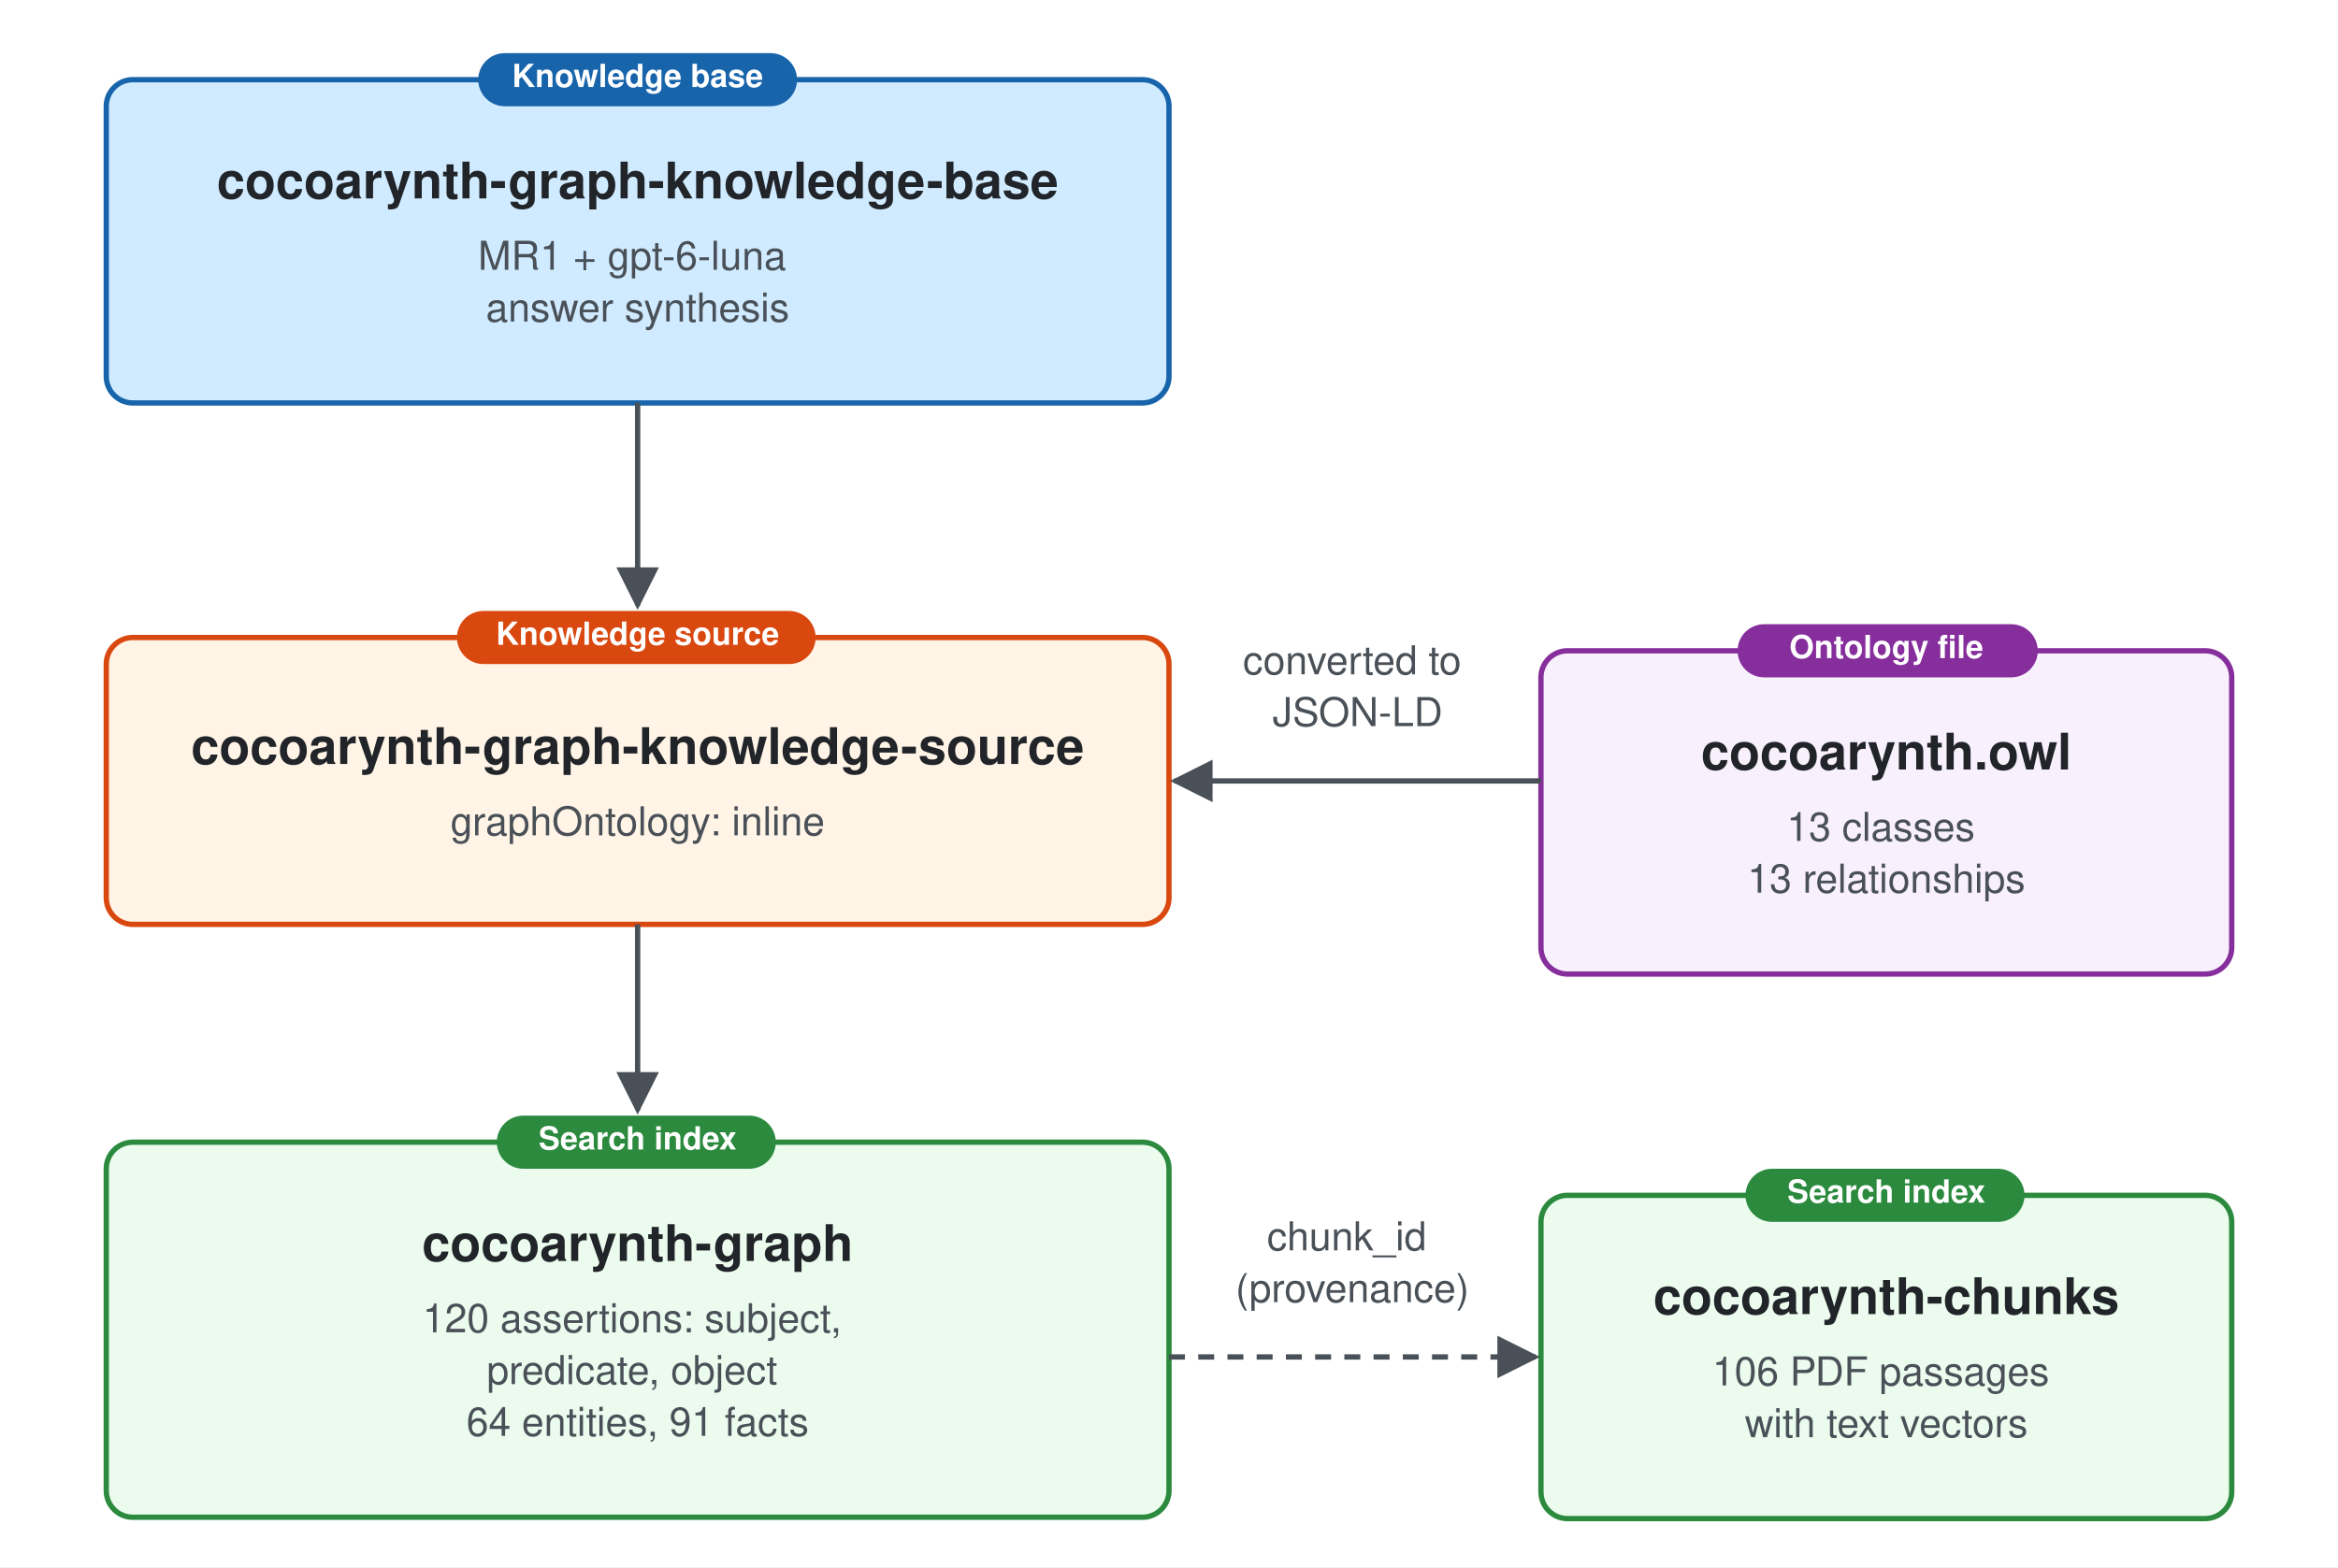
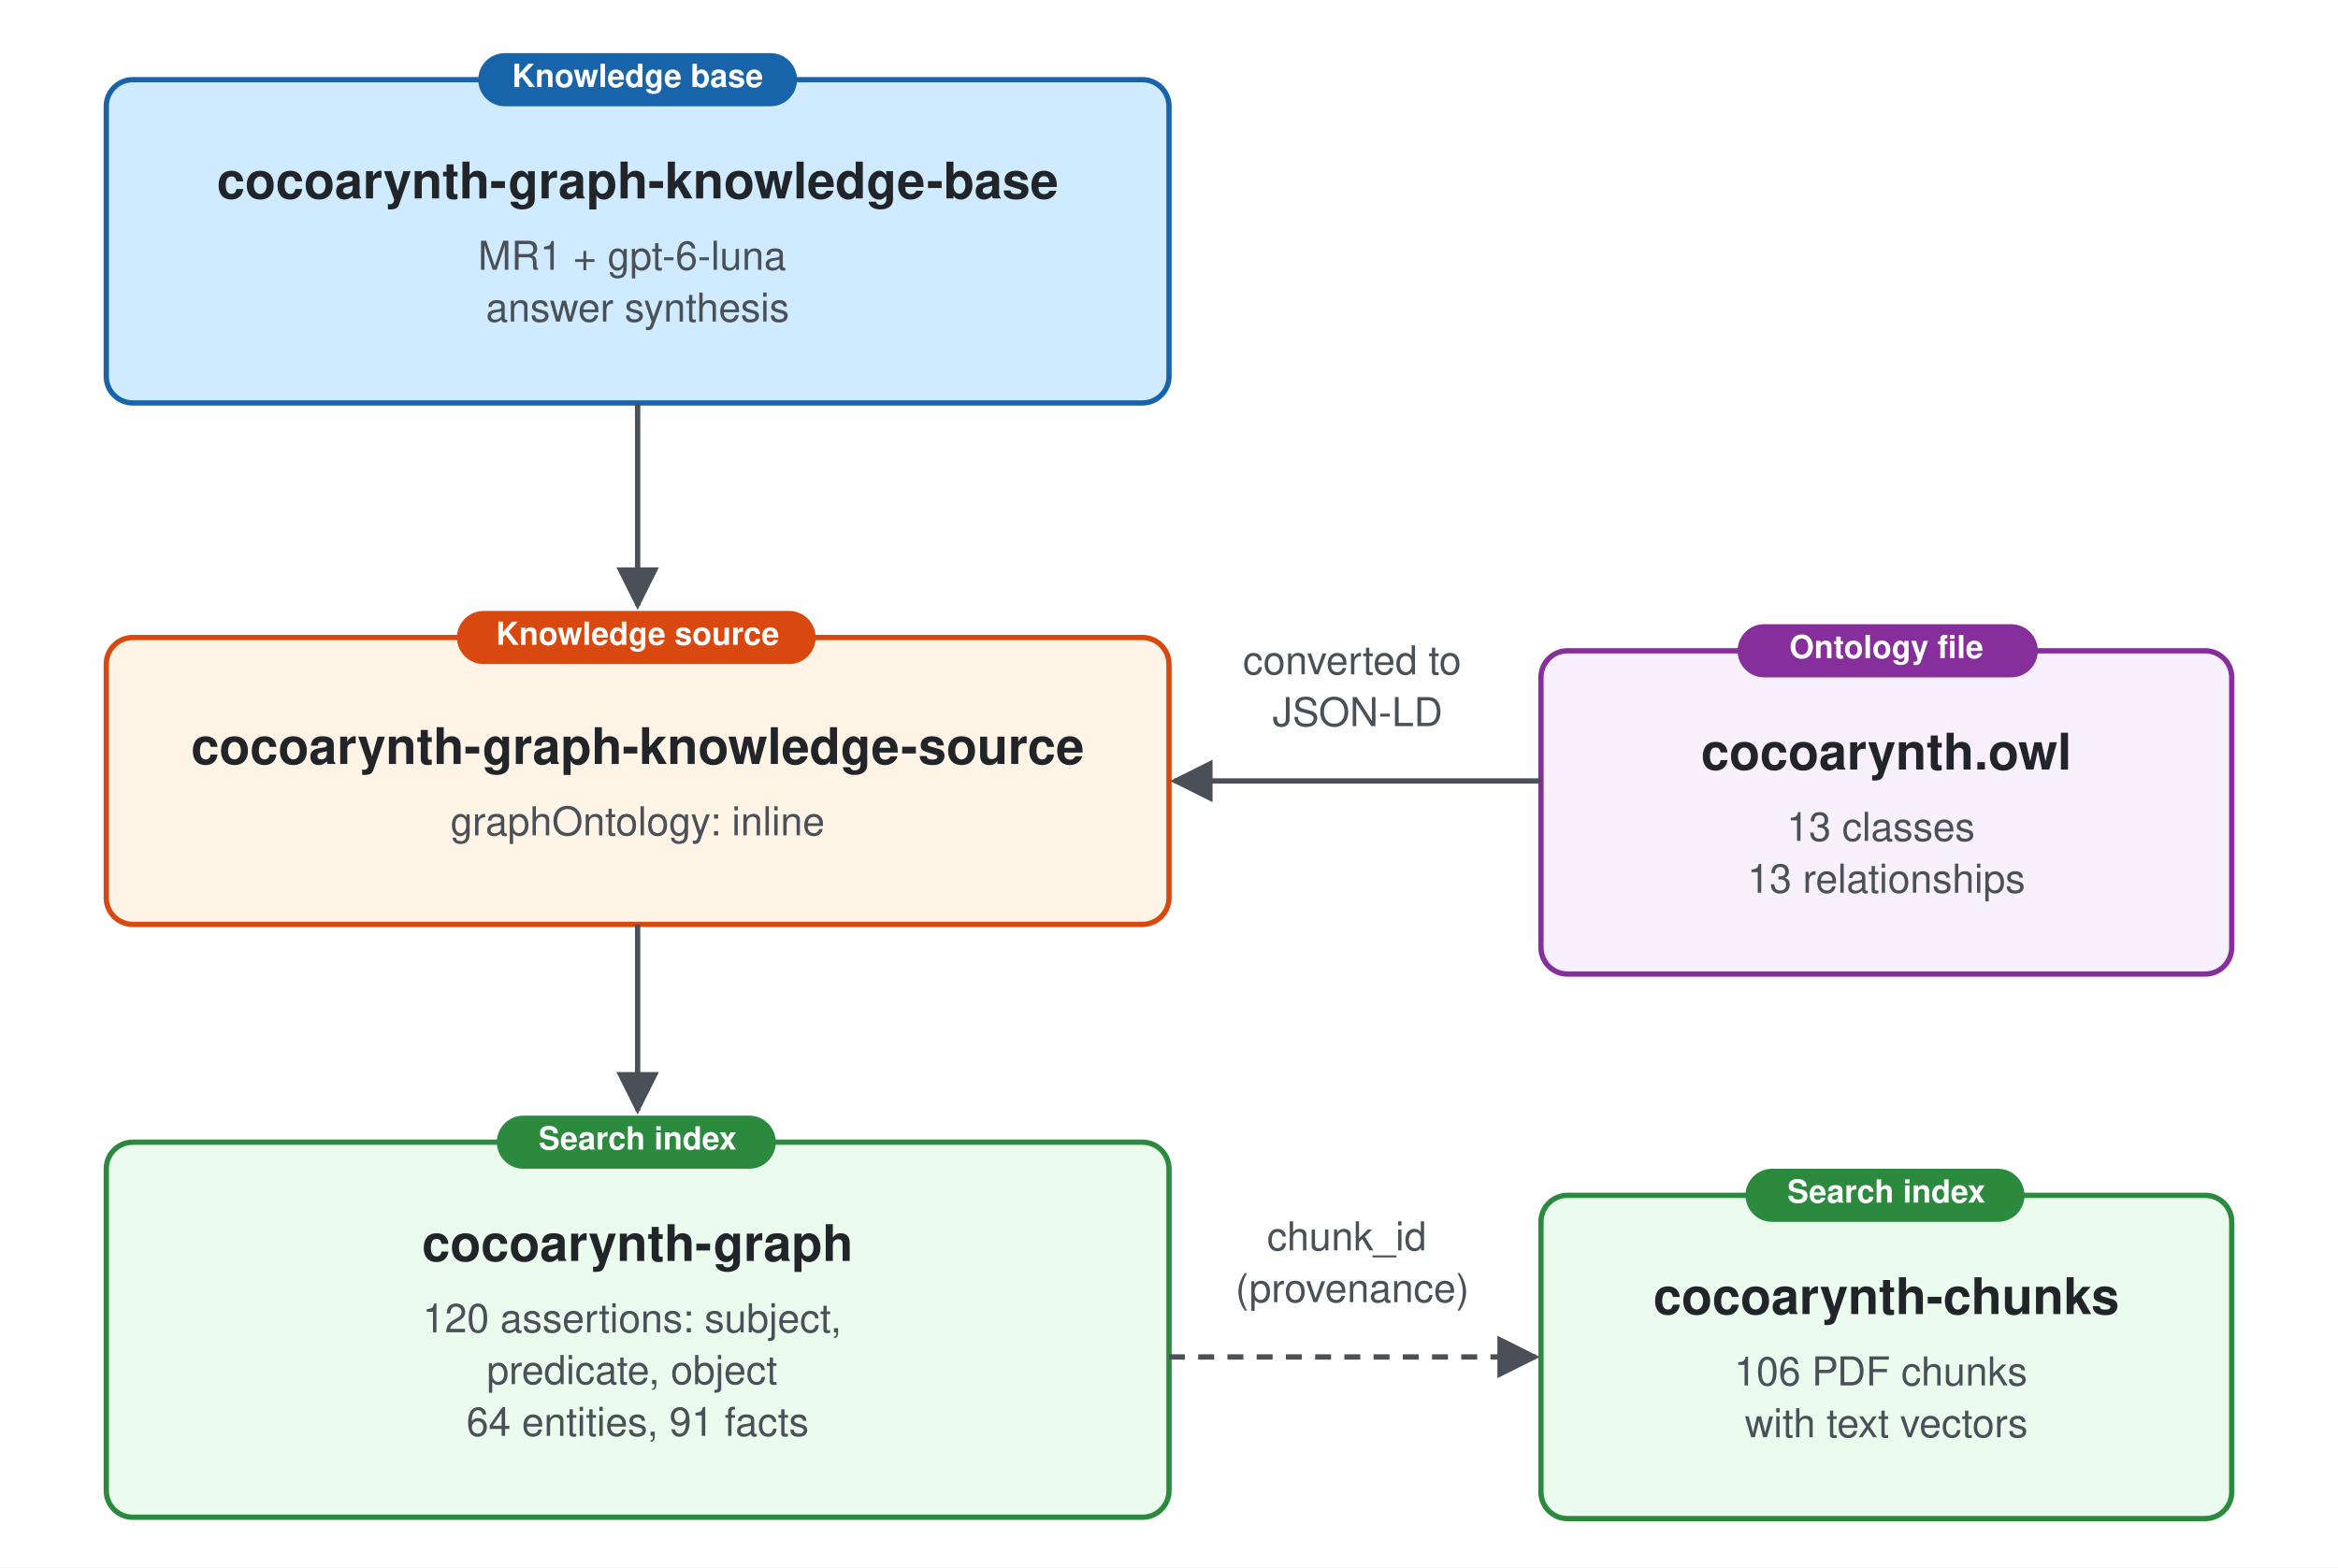
<svg xmlns="http://www.w3.org/2000/svg" viewBox="0 0 880 590" width="880" height="590" font-family="Segoe UI, Helvetica, Arial, sans-serif" role="img">
  <defs>
    <marker id="arrow" viewBox="0 0 10 10" refX="9" refY="5" markerWidth="8" markerHeight="8" orient="auto-start-reverse">
      <path d="M 0 0 L 10 5 L 0 10 z" fill="#495057" />
    </marker>
  </defs>
  <rect width="880" height="590" fill="#ffffff" />
  <rect x="40" y="30" width="400" height="121.7" rx="10" fill="#d0ebff" stroke="#1864ab" stroke-width="2" />
  <text x="240.0" y="66.0" font-size="19" font-weight="600" fill="#212529" text-anchor="middle" dominant-baseline="hanging">
    <tspan x="240.0" dy="0">cocoarynth-graph-knowledge-base</tspan>
  </text>
  <text x="240.0" y="94.7" font-size="15" font-weight="normal" fill="#495057" text-anchor="middle" dominant-baseline="hanging">
    <tspan x="240.0" dy="0">MR1 + gpt-6-luna</tspan>
    <tspan x="240.0" dy="19.5">answer synthesis</tspan>
  </text>
  <rect x="180" y="20.0" width="120" height="20" rx="10.0" fill="#1864ab" />
  <text x="240" y="30" font-size="12" font-weight="600" fill="#ffffff" text-anchor="middle" dominant-baseline="central">Knowledge base</text>
  <rect x="40" y="240" width="400" height="108" rx="10" fill="#fff4e6" stroke="#d9480f" stroke-width="2" />
  <text x="240.0" y="278.9" font-size="19" font-weight="600" fill="#212529" text-anchor="middle" dominant-baseline="hanging">
    <tspan x="240.0" dy="0">cocoarynth-graph-knowledge-source</tspan>
  </text>
  <text x="240.0" y="307.6" font-size="15" font-weight="normal" fill="#495057" text-anchor="middle" dominant-baseline="hanging">
    <tspan x="240.0" dy="0">graphOntology: inline</tspan>
  </text>
  <rect x="172" y="230.0" width="135" height="20" rx="10.0" fill="#d9480f" />
  <text x="240" y="240" font-size="12" font-weight="600" fill="#ffffff" text-anchor="middle" dominant-baseline="central">Knowledge source</text>
  <rect x="580" y="245" width="260" height="121.7" rx="10" fill="#f8f0fc" stroke="#862e9c" stroke-width="2" />
  <text x="710.0" y="281.0" font-size="19" font-weight="600" fill="#212529" text-anchor="middle" dominant-baseline="hanging">
    <tspan x="710.0" dy="0">cocoarynth.owl</tspan>
  </text>
  <text x="710.0" y="309.7" font-size="15" font-weight="normal" fill="#495057" text-anchor="middle" dominant-baseline="hanging">
    <tspan x="710.0" dy="0">13 classes</tspan>
    <tspan x="710.0" dy="19.5">13 relationships</tspan>
  </text>
  <rect x="654" y="235.0" width="113" height="20" rx="10.0" fill="#862e9c" />
  <text x="710" y="245" font-size="12" font-weight="600" fill="#ffffff" text-anchor="middle" dominant-baseline="central">Ontology file</text>
  <rect x="40" y="430" width="400" height="141.2" rx="10" fill="#ebfbee" stroke="#2b8a3e" stroke-width="2" />
  <text x="240.0" y="466.0" font-size="19" font-weight="600" fill="#212529" text-anchor="middle" dominant-baseline="hanging">
    <tspan x="240.0" dy="0">cocoarynth-graph</tspan>
  </text>
  <text x="240.0" y="494.7" font-size="15" font-weight="normal" fill="#495057" text-anchor="middle" dominant-baseline="hanging">
    <tspan x="240.0" dy="0">120 assertions: subject,</tspan>
    <tspan x="240.0" dy="19.5">predicate, object</tspan>
    <tspan x="240.0" dy="19.5">64 entities, 91 facts</tspan>
  </text>
  <rect x="187" y="420.0" width="105" height="20" rx="10.0" fill="#2b8a3e" />
  <text x="240" y="430" font-size="12" font-weight="600" fill="#ffffff" text-anchor="middle" dominant-baseline="central">Search index</text>
  <rect x="580" y="450" width="260" height="121.7" rx="10" fill="#ebfbee" stroke="#2b8a3e" stroke-width="2" />
  <text x="710.0" y="486.0" font-size="19" font-weight="600" fill="#212529" text-anchor="middle" dominant-baseline="hanging">
    <tspan x="710.0" dy="0">cocoarynth-chunks</tspan>
  </text>
  <text x="710.0" y="514.7" font-size="15" font-weight="normal" fill="#495057" text-anchor="middle" dominant-baseline="hanging">
-     <tspan x="710.0" dy="0">106 PDF passages</tspan>
+     <tspan x="710.0" dy="0">106 PDF chunks</tspan>
    <tspan x="710.0" dy="19.5">with text vectors</tspan>
  </text>
  <rect x="657" y="440.0" width="105" height="20" rx="10.0" fill="#2b8a3e" />
  <text x="710" y="450" font-size="12" font-weight="600" fill="#ffffff" text-anchor="middle" dominant-baseline="central">Search index</text>
  <path d="M 240.0 151.7 L 240.0 228.0" fill="none" stroke="#495057" stroke-width="2" marker-end="url(#arrow)" />
  <path d="M 580 294.0 L 442 294.0" fill="none" stroke="#495057" stroke-width="2" marker-end="url(#arrow)" />
  <text x="511.0" y="247.0" font-size="15" font-weight="normal" fill="#495057" text-anchor="middle" dominant-baseline="hanging">
    <tspan x="511.0" dy="0">converted to</tspan>
    <tspan x="511.0" dy="19.5">JSON-LD</tspan>
  </text>
  <path d="M 240.0 348 L 240.0 418.0" fill="none" stroke="#495057" stroke-width="2" marker-end="url(#arrow)" />
  <path d="M 440 510.85 L 578 510.85" fill="none" stroke="#495057" stroke-width="2" stroke-dasharray="6 5" marker-end="url(#arrow)" />
  <text x="509.0" y="463.85" font-size="15" font-weight="normal" fill="#495057" text-anchor="middle" dominant-baseline="hanging">
    <tspan x="509.0" dy="0">chunk_id</tspan>
    <tspan x="509.0" dy="19.5">(provenance)</tspan>
  </text>
</svg>
